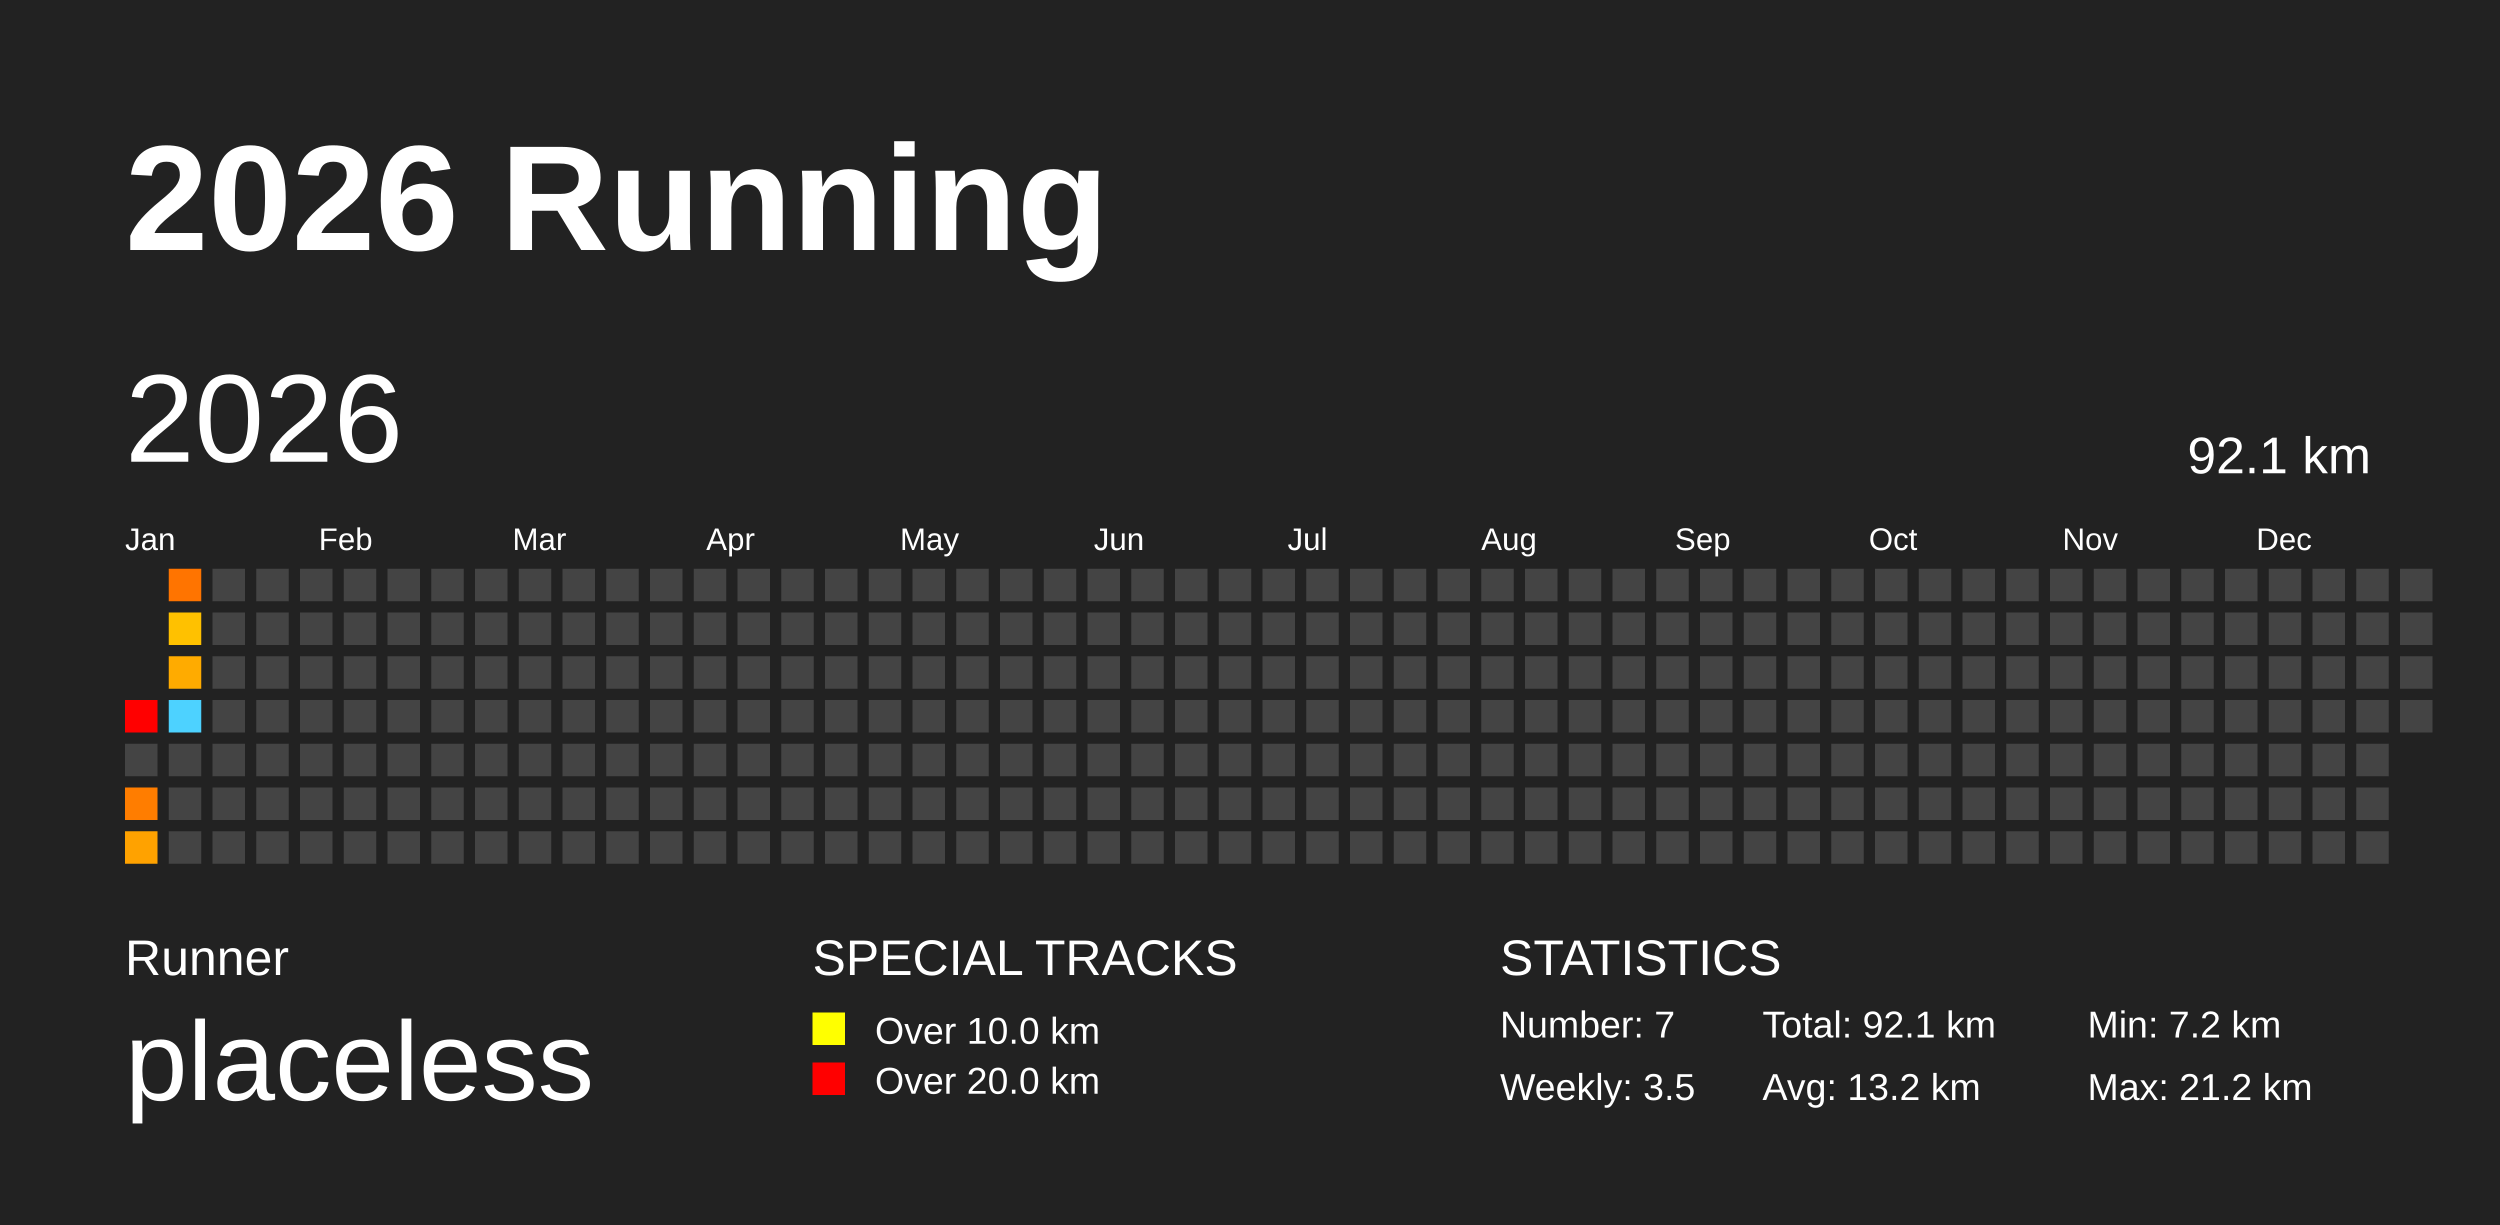
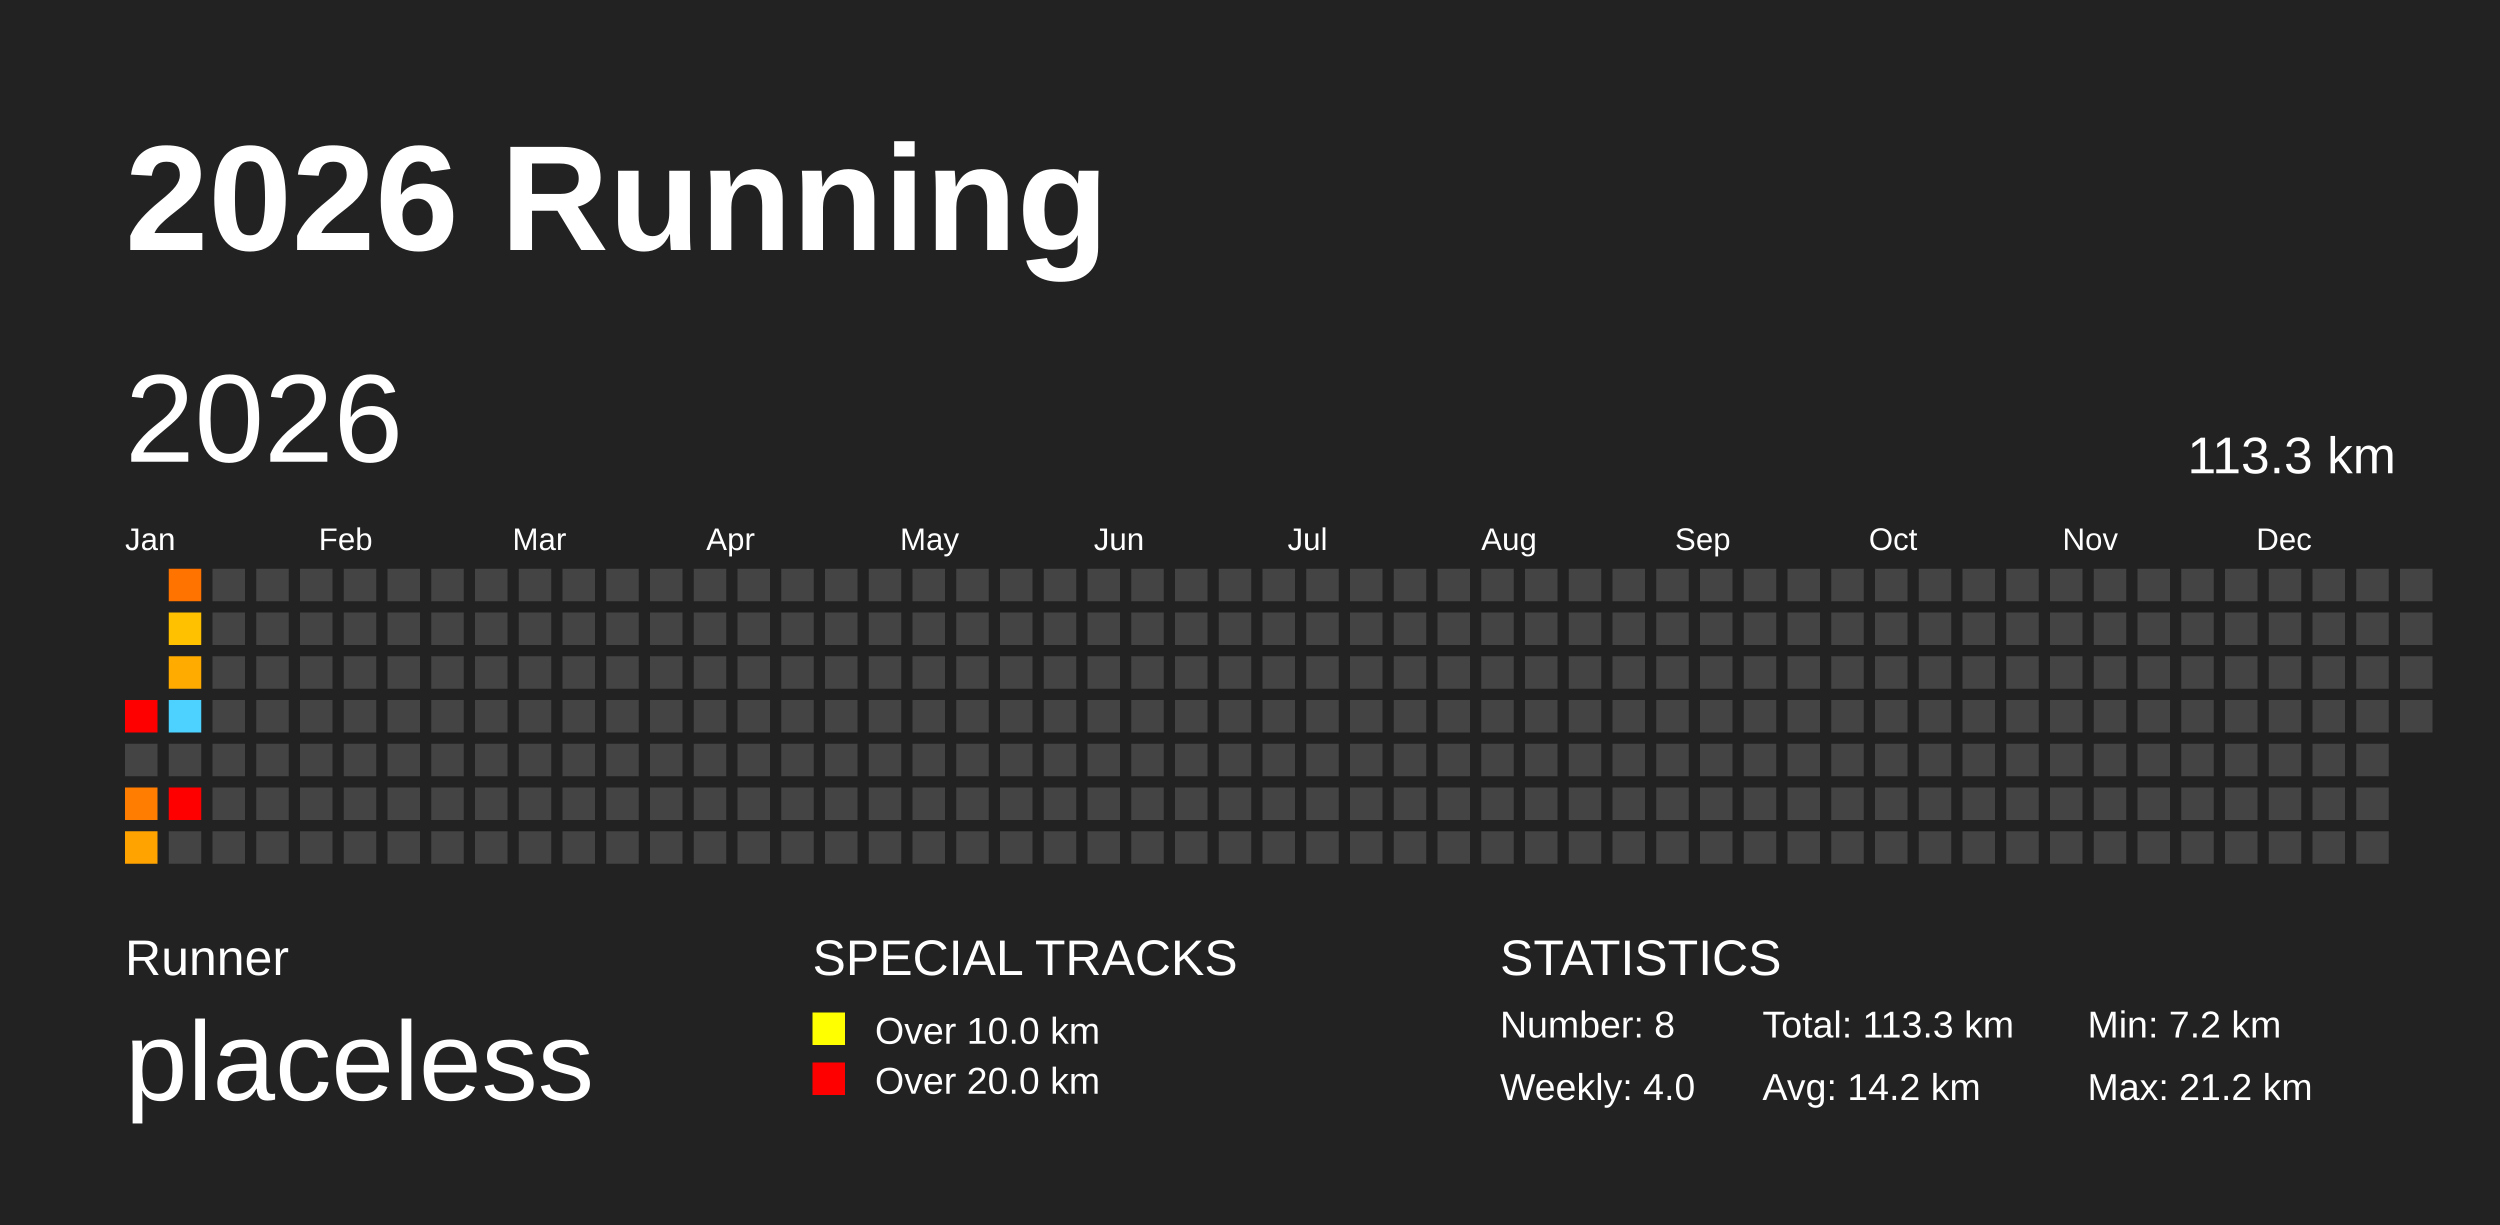
<svg xmlns="http://www.w3.org/2000/svg" baseProfile="full" height="98mm" version="1.1" viewBox="0,0,200,98" width="200mm">
  <defs />
  <rect fill="#222222" height="98" width="200" x="0" y="0" />
  <text fill="#FFFFFF" style="font-size:12px; font-family:Arial; font-weight:bold;" x="10" y="20">2026 Running</text>
  <text fill="#FFFFFF" style="font-size:4px; font-family:Arial" x="10" y="78">Runner</text>
  <text fill="#FFFFFF" style="font-size:9px; font-family:Arial" x="10" y="88">placeless</text>
  <text fill="#FFFFFF" style="font-size:4px; font-family:Arial" x="65" y="78">SPECIAL TRACKS</text>
  <rect fill="yellow" height="2.6" width="2.6" x="65" y="81" />
  <text fill="#FFFFFF" style="font-size:3px; font-family:Arial" x="70" y="83.5">Over 10.0 km</text>
  <rect fill="red" height="2.6" width="2.6" x="65" y="85" />
  <text fill="#FFFFFF" style="font-size:3px; font-family:Arial" x="70" y="87.5">Over 20.0 km</text>
  <text fill="#FFFFFF" style="font-size:4px; font-family:Arial" x="120" y="78">STATISTICS</text>
-   <text fill="#FFFFFF" style="font-size:3px; font-family:Arial" x="120" y="83">Number: 7</text>
-   <text fill="#FFFFFF" style="font-size:3px; font-family:Arial" x="120" y="88">Weekly: 3.5</text>
-   <text fill="#FFFFFF" style="font-size:3px; font-family:Arial" x="141" y="83">Total: 92.1 km</text>
-   <text fill="#FFFFFF" style="font-size:3px; font-family:Arial" x="141" y="88">Avg: 13.2 km</text>
+   <text fill="#FFFFFF" style="font-size:3px; font-family:Arial" x="120" y="83">Number: 8</text>
+   <text fill="#FFFFFF" style="font-size:3px; font-family:Arial" x="120" y="88">Weekly: 4.0</text>
+   <text fill="#FFFFFF" style="font-size:3px; font-family:Arial" x="141" y="83">Total: 113.3 km</text>
+   <text fill="#FFFFFF" style="font-size:3px; font-family:Arial" x="141" y="88">Avg: 14.2 km</text>
  <text fill="#FFFFFF" style="font-size:3px; font-family:Arial" x="167" y="83">Min: 7.2 km</text>
  <text fill="#FFFFFF" style="font-size:3px; font-family:Arial" x="167" y="88">Max: 21.2 km</text>
  <text dominant-baseline="hanging" fill="#FFFFFF" style="font-size:10.0px; font-family:Arial;" x="10" y="30">2026</text>
-   <text dominant-baseline="hanging" fill="#FFFFFF" style="font-size:4.125px; font-family:Arial;" x="175" y="35">92.1 km</text>
+   <text dominant-baseline="hanging" fill="#FFFFFF" style="font-size:4.125px; font-family:Arial;" x="175" y="35">113.3 km</text>
  <text fill="#FFFFFF" style="font-size:2.5px; font-family:Arial" x="10.0" y="44">Jan</text>
  <text fill="#FFFFFF" style="font-size:2.5px; font-family:Arial" x="25.5" y="44">Feb</text>
  <text fill="#FFFFFF" style="font-size:2.5px; font-family:Arial" x="41.0" y="44">Mar</text>
  <text fill="#FFFFFF" style="font-size:2.5px; font-family:Arial" x="56.5" y="44">Apr</text>
  <text fill="#FFFFFF" style="font-size:2.5px; font-family:Arial" x="72.0" y="44">May</text>
  <text fill="#FFFFFF" style="font-size:2.5px; font-family:Arial" x="87.5" y="44">Jun</text>
  <text fill="#FFFFFF" style="font-size:2.5px; font-family:Arial" x="103.0" y="44">Jul</text>
  <text fill="#FFFFFF" style="font-size:2.5px; font-family:Arial" x="118.5" y="44">Aug</text>
  <text fill="#FFFFFF" style="font-size:2.5px; font-family:Arial" x="134.0" y="44">Sep</text>
  <text fill="#FFFFFF" style="font-size:2.5px; font-family:Arial" x="149.5" y="44">Oct</text>
  <text fill="#FFFFFF" style="font-size:2.5px; font-family:Arial" x="165.0" y="44">Nov</text>
  <text fill="#FFFFFF" style="font-size:2.5px; font-family:Arial" x="180.5" y="44">Dec</text>
  <rect fill="red" height="2.6" width="2.6" x="10.0" y="56.0" />
  <rect fill="#444444" height="2.6" width="2.6" x="10.0" y="59.5" />
  <rect fill="#ff7d00" height="2.6" width="2.6" x="10.0" y="63.0" />
-   <rect fill="#ffa200" height="2.6" width="2.6" x="10.0" y="66.5" />
+   <rect fill="#ffa300" height="2.6" width="2.6" x="10.0" y="66.5" />
  <rect fill="#ff7400" height="2.6" width="2.6" x="13.5" y="45.5" />
  <rect fill="#ffc100" height="2.6" width="2.6" x="13.5" y="49.0" />
  <rect fill="#ffab00" height="2.6" width="2.6" x="13.5" y="52.5" />
  <rect fill="#4dd2ff" height="2.6" width="2.6" x="13.5" y="56.0" />
  <rect fill="#444444" height="2.6" width="2.6" x="13.5" y="59.5" />
-   <rect fill="#444444" height="2.6" width="2.6" x="13.5" y="63.0" />
+   <rect fill="red" height="2.6" width="2.6" x="13.5" y="63.0" />
  <rect fill="#444444" height="2.6" width="2.6" x="13.5" y="66.5" />
  <rect fill="#444444" height="2.6" width="2.6" x="17.0" y="45.5" />
  <rect fill="#444444" height="2.6" width="2.6" x="17.0" y="49.0" />
  <rect fill="#444444" height="2.6" width="2.6" x="17.0" y="52.5" />
  <rect fill="#444444" height="2.6" width="2.6" x="17.0" y="56.0" />
  <rect fill="#444444" height="2.6" width="2.6" x="17.0" y="59.5" />
  <rect fill="#444444" height="2.6" width="2.6" x="17.0" y="63.0" />
  <rect fill="#444444" height="2.6" width="2.6" x="17.0" y="66.5" />
  <rect fill="#444444" height="2.6" width="2.6" x="20.5" y="45.5" />
  <rect fill="#444444" height="2.6" width="2.6" x="20.5" y="49.0" />
  <rect fill="#444444" height="2.6" width="2.6" x="20.5" y="52.5" />
  <rect fill="#444444" height="2.6" width="2.6" x="20.5" y="56.0" />
  <rect fill="#444444" height="2.6" width="2.6" x="20.5" y="59.5" />
  <rect fill="#444444" height="2.6" width="2.6" x="20.5" y="63.0" />
  <rect fill="#444444" height="2.6" width="2.6" x="20.5" y="66.5" />
  <rect fill="#444444" height="2.6" width="2.6" x="24.0" y="45.5" />
  <rect fill="#444444" height="2.6" width="2.6" x="24.0" y="49.0" />
  <rect fill="#444444" height="2.6" width="2.6" x="24.0" y="52.5" />
  <rect fill="#444444" height="2.6" width="2.6" x="24.0" y="56.0" />
  <rect fill="#444444" height="2.6" width="2.6" x="24.0" y="59.5" />
  <rect fill="#444444" height="2.6" width="2.6" x="24.0" y="63.0" />
  <rect fill="#444444" height="2.6" width="2.6" x="24.0" y="66.5" />
  <rect fill="#444444" height="2.6" width="2.6" x="27.5" y="45.5" />
  <rect fill="#444444" height="2.6" width="2.6" x="27.5" y="49.0" />
  <rect fill="#444444" height="2.6" width="2.6" x="27.5" y="52.5" />
  <rect fill="#444444" height="2.6" width="2.6" x="27.5" y="56.0" />
  <rect fill="#444444" height="2.6" width="2.6" x="27.5" y="59.5" />
  <rect fill="#444444" height="2.6" width="2.6" x="27.5" y="63.0" />
  <rect fill="#444444" height="2.6" width="2.6" x="27.5" y="66.5" />
  <rect fill="#444444" height="2.6" width="2.6" x="31.0" y="45.5" />
  <rect fill="#444444" height="2.6" width="2.6" x="31.0" y="49.0" />
  <rect fill="#444444" height="2.6" width="2.6" x="31.0" y="52.5" />
  <rect fill="#444444" height="2.6" width="2.6" x="31.0" y="56.0" />
  <rect fill="#444444" height="2.6" width="2.6" x="31.0" y="59.5" />
  <rect fill="#444444" height="2.6" width="2.6" x="31.0" y="63.0" />
  <rect fill="#444444" height="2.6" width="2.6" x="31.0" y="66.5" />
  <rect fill="#444444" height="2.6" width="2.6" x="34.5" y="45.5" />
  <rect fill="#444444" height="2.6" width="2.6" x="34.5" y="49.0" />
  <rect fill="#444444" height="2.6" width="2.6" x="34.5" y="52.5" />
  <rect fill="#444444" height="2.6" width="2.6" x="34.5" y="56.0" />
  <rect fill="#444444" height="2.6" width="2.6" x="34.5" y="59.5" />
  <rect fill="#444444" height="2.6" width="2.6" x="34.5" y="63.0" />
  <rect fill="#444444" height="2.6" width="2.6" x="34.5" y="66.5" />
  <rect fill="#444444" height="2.6" width="2.6" x="38.0" y="45.5" />
  <rect fill="#444444" height="2.6" width="2.6" x="38.0" y="49.0" />
  <rect fill="#444444" height="2.6" width="2.6" x="38.0" y="52.5" />
  <rect fill="#444444" height="2.6" width="2.6" x="38.0" y="56.0" />
  <rect fill="#444444" height="2.6" width="2.6" x="38.0" y="59.5" />
  <rect fill="#444444" height="2.6" width="2.6" x="38.0" y="63.0" />
  <rect fill="#444444" height="2.6" width="2.6" x="38.0" y="66.5" />
  <rect fill="#444444" height="2.6" width="2.6" x="41.5" y="45.5" />
  <rect fill="#444444" height="2.6" width="2.6" x="41.5" y="49.0" />
  <rect fill="#444444" height="2.6" width="2.6" x="41.5" y="52.5" />
  <rect fill="#444444" height="2.6" width="2.6" x="41.5" y="56.0" />
  <rect fill="#444444" height="2.6" width="2.6" x="41.5" y="59.5" />
  <rect fill="#444444" height="2.6" width="2.6" x="41.5" y="63.0" />
  <rect fill="#444444" height="2.6" width="2.6" x="41.5" y="66.5" />
  <rect fill="#444444" height="2.6" width="2.6" x="45.0" y="45.5" />
  <rect fill="#444444" height="2.6" width="2.6" x="45.0" y="49.0" />
  <rect fill="#444444" height="2.6" width="2.6" x="45.0" y="52.5" />
  <rect fill="#444444" height="2.6" width="2.6" x="45.0" y="56.0" />
  <rect fill="#444444" height="2.6" width="2.6" x="45.0" y="59.5" />
  <rect fill="#444444" height="2.6" width="2.6" x="45.0" y="63.0" />
  <rect fill="#444444" height="2.6" width="2.6" x="45.0" y="66.5" />
  <rect fill="#444444" height="2.6" width="2.6" x="48.5" y="45.5" />
  <rect fill="#444444" height="2.6" width="2.6" x="48.5" y="49.0" />
  <rect fill="#444444" height="2.6" width="2.6" x="48.5" y="52.5" />
  <rect fill="#444444" height="2.6" width="2.6" x="48.5" y="56.0" />
  <rect fill="#444444" height="2.6" width="2.6" x="48.5" y="59.5" />
  <rect fill="#444444" height="2.6" width="2.6" x="48.5" y="63.0" />
  <rect fill="#444444" height="2.6" width="2.6" x="48.5" y="66.5" />
  <rect fill="#444444" height="2.6" width="2.6" x="52.0" y="45.5" />
  <rect fill="#444444" height="2.6" width="2.6" x="52.0" y="49.0" />
  <rect fill="#444444" height="2.6" width="2.6" x="52.0" y="52.5" />
  <rect fill="#444444" height="2.6" width="2.6" x="52.0" y="56.0" />
  <rect fill="#444444" height="2.6" width="2.6" x="52.0" y="59.5" />
  <rect fill="#444444" height="2.6" width="2.6" x="52.0" y="63.0" />
  <rect fill="#444444" height="2.6" width="2.6" x="52.0" y="66.5" />
  <rect fill="#444444" height="2.6" width="2.6" x="55.5" y="45.5" />
  <rect fill="#444444" height="2.6" width="2.6" x="55.5" y="49.0" />
  <rect fill="#444444" height="2.6" width="2.6" x="55.5" y="52.5" />
  <rect fill="#444444" height="2.6" width="2.6" x="55.5" y="56.0" />
  <rect fill="#444444" height="2.6" width="2.6" x="55.5" y="59.5" />
  <rect fill="#444444" height="2.6" width="2.6" x="55.5" y="63.0" />
  <rect fill="#444444" height="2.6" width="2.6" x="55.5" y="66.5" />
  <rect fill="#444444" height="2.6" width="2.6" x="59.0" y="45.5" />
  <rect fill="#444444" height="2.6" width="2.6" x="59.0" y="49.0" />
  <rect fill="#444444" height="2.6" width="2.6" x="59.0" y="52.5" />
  <rect fill="#444444" height="2.6" width="2.6" x="59.0" y="56.0" />
  <rect fill="#444444" height="2.6" width="2.6" x="59.0" y="59.5" />
  <rect fill="#444444" height="2.6" width="2.6" x="59.0" y="63.0" />
  <rect fill="#444444" height="2.6" width="2.6" x="59.0" y="66.5" />
  <rect fill="#444444" height="2.6" width="2.6" x="62.5" y="45.5" />
  <rect fill="#444444" height="2.6" width="2.6" x="62.5" y="49.0" />
  <rect fill="#444444" height="2.6" width="2.6" x="62.5" y="52.5" />
  <rect fill="#444444" height="2.6" width="2.6" x="62.5" y="56.0" />
  <rect fill="#444444" height="2.6" width="2.6" x="62.5" y="59.5" />
  <rect fill="#444444" height="2.6" width="2.6" x="62.5" y="63.0" />
  <rect fill="#444444" height="2.6" width="2.6" x="62.5" y="66.5" />
  <rect fill="#444444" height="2.6" width="2.6" x="66.0" y="45.5" />
  <rect fill="#444444" height="2.6" width="2.6" x="66.0" y="49.0" />
  <rect fill="#444444" height="2.6" width="2.6" x="66.0" y="52.5" />
  <rect fill="#444444" height="2.6" width="2.6" x="66.0" y="56.0" />
  <rect fill="#444444" height="2.6" width="2.6" x="66.0" y="59.5" />
  <rect fill="#444444" height="2.6" width="2.6" x="66.0" y="63.0" />
  <rect fill="#444444" height="2.6" width="2.6" x="66.0" y="66.5" />
  <rect fill="#444444" height="2.6" width="2.6" x="69.5" y="45.5" />
  <rect fill="#444444" height="2.6" width="2.6" x="69.5" y="49.0" />
  <rect fill="#444444" height="2.6" width="2.6" x="69.5" y="52.5" />
  <rect fill="#444444" height="2.6" width="2.6" x="69.5" y="56.0" />
  <rect fill="#444444" height="2.6" width="2.6" x="69.5" y="59.5" />
  <rect fill="#444444" height="2.6" width="2.6" x="69.5" y="63.0" />
  <rect fill="#444444" height="2.6" width="2.6" x="69.5" y="66.5" />
  <rect fill="#444444" height="2.6" width="2.6" x="73.0" y="45.5" />
  <rect fill="#444444" height="2.6" width="2.6" x="73.0" y="49.0" />
  <rect fill="#444444" height="2.6" width="2.6" x="73.0" y="52.5" />
  <rect fill="#444444" height="2.6" width="2.6" x="73.0" y="56.0" />
  <rect fill="#444444" height="2.6" width="2.6" x="73.0" y="59.5" />
  <rect fill="#444444" height="2.6" width="2.6" x="73.0" y="63.0" />
  <rect fill="#444444" height="2.6" width="2.6" x="73.0" y="66.5" />
  <rect fill="#444444" height="2.6" width="2.6" x="76.5" y="45.5" />
  <rect fill="#444444" height="2.6" width="2.6" x="76.5" y="49.0" />
  <rect fill="#444444" height="2.6" width="2.6" x="76.5" y="52.5" />
  <rect fill="#444444" height="2.6" width="2.6" x="76.5" y="56.0" />
  <rect fill="#444444" height="2.6" width="2.6" x="76.5" y="59.5" />
  <rect fill="#444444" height="2.6" width="2.6" x="76.5" y="63.0" />
  <rect fill="#444444" height="2.6" width="2.6" x="76.5" y="66.5" />
  <rect fill="#444444" height="2.6" width="2.6" x="80.0" y="45.5" />
  <rect fill="#444444" height="2.6" width="2.6" x="80.0" y="49.0" />
  <rect fill="#444444" height="2.6" width="2.6" x="80.0" y="52.5" />
  <rect fill="#444444" height="2.6" width="2.6" x="80.0" y="56.0" />
  <rect fill="#444444" height="2.6" width="2.6" x="80.0" y="59.5" />
  <rect fill="#444444" height="2.6" width="2.6" x="80.0" y="63.0" />
  <rect fill="#444444" height="2.6" width="2.6" x="80.0" y="66.5" />
  <rect fill="#444444" height="2.6" width="2.6" x="83.5" y="45.5" />
  <rect fill="#444444" height="2.6" width="2.6" x="83.5" y="49.0" />
  <rect fill="#444444" height="2.6" width="2.6" x="83.5" y="52.5" />
  <rect fill="#444444" height="2.6" width="2.6" x="83.5" y="56.0" />
  <rect fill="#444444" height="2.6" width="2.6" x="83.5" y="59.5" />
  <rect fill="#444444" height="2.6" width="2.6" x="83.5" y="63.0" />
  <rect fill="#444444" height="2.6" width="2.6" x="83.5" y="66.5" />
  <rect fill="#444444" height="2.6" width="2.6" x="87.0" y="45.5" />
  <rect fill="#444444" height="2.6" width="2.6" x="87.0" y="49.0" />
  <rect fill="#444444" height="2.6" width="2.6" x="87.0" y="52.5" />
  <rect fill="#444444" height="2.6" width="2.6" x="87.0" y="56.0" />
  <rect fill="#444444" height="2.6" width="2.6" x="87.0" y="59.5" />
  <rect fill="#444444" height="2.6" width="2.6" x="87.0" y="63.0" />
  <rect fill="#444444" height="2.6" width="2.6" x="87.0" y="66.5" />
  <rect fill="#444444" height="2.6" width="2.6" x="90.5" y="45.5" />
  <rect fill="#444444" height="2.6" width="2.6" x="90.5" y="49.0" />
  <rect fill="#444444" height="2.6" width="2.6" x="90.5" y="52.5" />
  <rect fill="#444444" height="2.6" width="2.6" x="90.5" y="56.0" />
  <rect fill="#444444" height="2.6" width="2.6" x="90.5" y="59.5" />
  <rect fill="#444444" height="2.6" width="2.6" x="90.5" y="63.0" />
  <rect fill="#444444" height="2.6" width="2.6" x="90.5" y="66.5" />
  <rect fill="#444444" height="2.6" width="2.6" x="94.0" y="45.5" />
  <rect fill="#444444" height="2.6" width="2.6" x="94.0" y="49.0" />
  <rect fill="#444444" height="2.6" width="2.6" x="94.0" y="52.5" />
  <rect fill="#444444" height="2.6" width="2.6" x="94.0" y="56.0" />
  <rect fill="#444444" height="2.6" width="2.6" x="94.0" y="59.5" />
  <rect fill="#444444" height="2.6" width="2.6" x="94.0" y="63.0" />
  <rect fill="#444444" height="2.6" width="2.6" x="94.0" y="66.5" />
  <rect fill="#444444" height="2.6" width="2.6" x="97.5" y="45.5" />
  <rect fill="#444444" height="2.6" width="2.6" x="97.5" y="49.0" />
  <rect fill="#444444" height="2.6" width="2.6" x="97.5" y="52.5" />
  <rect fill="#444444" height="2.6" width="2.6" x="97.5" y="56.0" />
  <rect fill="#444444" height="2.6" width="2.6" x="97.5" y="59.5" />
  <rect fill="#444444" height="2.6" width="2.6" x="97.5" y="63.0" />
  <rect fill="#444444" height="2.6" width="2.6" x="97.5" y="66.5" />
  <rect fill="#444444" height="2.6" width="2.6" x="101.0" y="45.5" />
  <rect fill="#444444" height="2.6" width="2.6" x="101.0" y="49.0" />
  <rect fill="#444444" height="2.6" width="2.6" x="101.0" y="52.5" />
  <rect fill="#444444" height="2.6" width="2.6" x="101.0" y="56.0" />
  <rect fill="#444444" height="2.6" width="2.6" x="101.0" y="59.5" />
  <rect fill="#444444" height="2.6" width="2.6" x="101.0" y="63.0" />
  <rect fill="#444444" height="2.6" width="2.6" x="101.0" y="66.5" />
  <rect fill="#444444" height="2.6" width="2.6" x="104.5" y="45.5" />
  <rect fill="#444444" height="2.6" width="2.6" x="104.5" y="49.0" />
  <rect fill="#444444" height="2.6" width="2.6" x="104.5" y="52.5" />
  <rect fill="#444444" height="2.6" width="2.6" x="104.5" y="56.0" />
  <rect fill="#444444" height="2.6" width="2.6" x="104.5" y="59.5" />
  <rect fill="#444444" height="2.6" width="2.6" x="104.5" y="63.0" />
  <rect fill="#444444" height="2.6" width="2.6" x="104.5" y="66.5" />
  <rect fill="#444444" height="2.6" width="2.6" x="108.0" y="45.5" />
  <rect fill="#444444" height="2.6" width="2.6" x="108.0" y="49.0" />
  <rect fill="#444444" height="2.6" width="2.6" x="108.0" y="52.5" />
  <rect fill="#444444" height="2.6" width="2.6" x="108.0" y="56.0" />
  <rect fill="#444444" height="2.6" width="2.6" x="108.0" y="59.5" />
  <rect fill="#444444" height="2.6" width="2.6" x="108.0" y="63.0" />
  <rect fill="#444444" height="2.6" width="2.6" x="108.0" y="66.5" />
  <rect fill="#444444" height="2.6" width="2.6" x="111.5" y="45.5" />
  <rect fill="#444444" height="2.6" width="2.6" x="111.5" y="49.0" />
  <rect fill="#444444" height="2.6" width="2.6" x="111.5" y="52.5" />
  <rect fill="#444444" height="2.6" width="2.6" x="111.5" y="56.0" />
  <rect fill="#444444" height="2.6" width="2.6" x="111.5" y="59.5" />
  <rect fill="#444444" height="2.6" width="2.6" x="111.5" y="63.0" />
  <rect fill="#444444" height="2.6" width="2.6" x="111.5" y="66.5" />
  <rect fill="#444444" height="2.6" width="2.6" x="115.0" y="45.5" />
  <rect fill="#444444" height="2.6" width="2.6" x="115.0" y="49.0" />
  <rect fill="#444444" height="2.6" width="2.6" x="115.0" y="52.5" />
  <rect fill="#444444" height="2.6" width="2.6" x="115.0" y="56.0" />
  <rect fill="#444444" height="2.6" width="2.6" x="115.0" y="59.5" />
  <rect fill="#444444" height="2.6" width="2.6" x="115.0" y="63.0" />
  <rect fill="#444444" height="2.6" width="2.6" x="115.0" y="66.5" />
  <rect fill="#444444" height="2.6" width="2.6" x="118.5" y="45.5" />
  <rect fill="#444444" height="2.6" width="2.6" x="118.5" y="49.0" />
  <rect fill="#444444" height="2.6" width="2.6" x="118.5" y="52.5" />
  <rect fill="#444444" height="2.6" width="2.6" x="118.5" y="56.0" />
  <rect fill="#444444" height="2.6" width="2.6" x="118.5" y="59.5" />
  <rect fill="#444444" height="2.6" width="2.6" x="118.5" y="63.0" />
  <rect fill="#444444" height="2.6" width="2.6" x="118.5" y="66.5" />
  <rect fill="#444444" height="2.6" width="2.6" x="122.0" y="45.5" />
  <rect fill="#444444" height="2.6" width="2.6" x="122.0" y="49.0" />
  <rect fill="#444444" height="2.6" width="2.6" x="122.0" y="52.5" />
  <rect fill="#444444" height="2.6" width="2.6" x="122.0" y="56.0" />
  <rect fill="#444444" height="2.6" width="2.6" x="122.0" y="59.5" />
  <rect fill="#444444" height="2.6" width="2.6" x="122.0" y="63.0" />
  <rect fill="#444444" height="2.6" width="2.6" x="122.0" y="66.5" />
  <rect fill="#444444" height="2.6" width="2.6" x="125.5" y="45.5" />
  <rect fill="#444444" height="2.6" width="2.6" x="125.5" y="49.0" />
  <rect fill="#444444" height="2.6" width="2.6" x="125.5" y="52.5" />
  <rect fill="#444444" height="2.6" width="2.6" x="125.5" y="56.0" />
  <rect fill="#444444" height="2.6" width="2.6" x="125.5" y="59.5" />
  <rect fill="#444444" height="2.6" width="2.6" x="125.5" y="63.0" />
  <rect fill="#444444" height="2.6" width="2.6" x="125.5" y="66.5" />
  <rect fill="#444444" height="2.6" width="2.6" x="129.0" y="45.5" />
  <rect fill="#444444" height="2.6" width="2.6" x="129.0" y="49.0" />
  <rect fill="#444444" height="2.6" width="2.6" x="129.0" y="52.5" />
  <rect fill="#444444" height="2.6" width="2.6" x="129.0" y="56.0" />
  <rect fill="#444444" height="2.6" width="2.6" x="129.0" y="59.5" />
  <rect fill="#444444" height="2.6" width="2.6" x="129.0" y="63.0" />
  <rect fill="#444444" height="2.6" width="2.6" x="129.0" y="66.5" />
  <rect fill="#444444" height="2.6" width="2.6" x="132.5" y="45.5" />
  <rect fill="#444444" height="2.6" width="2.6" x="132.5" y="49.0" />
  <rect fill="#444444" height="2.6" width="2.6" x="132.5" y="52.5" />
  <rect fill="#444444" height="2.6" width="2.6" x="132.5" y="56.0" />
  <rect fill="#444444" height="2.6" width="2.6" x="132.5" y="59.5" />
  <rect fill="#444444" height="2.6" width="2.6" x="132.5" y="63.0" />
  <rect fill="#444444" height="2.6" width="2.6" x="132.5" y="66.5" />
  <rect fill="#444444" height="2.6" width="2.6" x="136.0" y="45.5" />
  <rect fill="#444444" height="2.6" width="2.6" x="136.0" y="49.0" />
  <rect fill="#444444" height="2.6" width="2.6" x="136.0" y="52.5" />
  <rect fill="#444444" height="2.6" width="2.6" x="136.0" y="56.0" />
  <rect fill="#444444" height="2.6" width="2.6" x="136.0" y="59.5" />
  <rect fill="#444444" height="2.6" width="2.6" x="136.0" y="63.0" />
  <rect fill="#444444" height="2.6" width="2.6" x="136.0" y="66.5" />
  <rect fill="#444444" height="2.6" width="2.6" x="139.5" y="45.5" />
  <rect fill="#444444" height="2.6" width="2.6" x="139.5" y="49.0" />
  <rect fill="#444444" height="2.6" width="2.6" x="139.5" y="52.5" />
  <rect fill="#444444" height="2.6" width="2.6" x="139.5" y="56.0" />
  <rect fill="#444444" height="2.6" width="2.6" x="139.5" y="59.5" />
  <rect fill="#444444" height="2.6" width="2.6" x="139.5" y="63.0" />
  <rect fill="#444444" height="2.6" width="2.6" x="139.5" y="66.5" />
  <rect fill="#444444" height="2.6" width="2.6" x="143.0" y="45.5" />
  <rect fill="#444444" height="2.6" width="2.6" x="143.0" y="49.0" />
  <rect fill="#444444" height="2.6" width="2.6" x="143.0" y="52.5" />
  <rect fill="#444444" height="2.6" width="2.6" x="143.0" y="56.0" />
  <rect fill="#444444" height="2.6" width="2.6" x="143.0" y="59.5" />
  <rect fill="#444444" height="2.6" width="2.6" x="143.0" y="63.0" />
  <rect fill="#444444" height="2.6" width="2.6" x="143.0" y="66.5" />
  <rect fill="#444444" height="2.6" width="2.6" x="146.5" y="45.5" />
  <rect fill="#444444" height="2.6" width="2.6" x="146.5" y="49.0" />
  <rect fill="#444444" height="2.6" width="2.6" x="146.5" y="52.5" />
  <rect fill="#444444" height="2.6" width="2.6" x="146.5" y="56.0" />
  <rect fill="#444444" height="2.6" width="2.6" x="146.5" y="59.5" />
  <rect fill="#444444" height="2.6" width="2.6" x="146.5" y="63.0" />
  <rect fill="#444444" height="2.6" width="2.6" x="146.5" y="66.5" />
  <rect fill="#444444" height="2.6" width="2.6" x="150.0" y="45.5" />
  <rect fill="#444444" height="2.6" width="2.6" x="150.0" y="49.0" />
  <rect fill="#444444" height="2.6" width="2.6" x="150.0" y="52.5" />
  <rect fill="#444444" height="2.6" width="2.6" x="150.0" y="56.0" />
  <rect fill="#444444" height="2.6" width="2.6" x="150.0" y="59.5" />
  <rect fill="#444444" height="2.6" width="2.6" x="150.0" y="63.0" />
  <rect fill="#444444" height="2.6" width="2.6" x="150.0" y="66.5" />
  <rect fill="#444444" height="2.6" width="2.6" x="153.5" y="45.5" />
  <rect fill="#444444" height="2.6" width="2.6" x="153.5" y="49.0" />
  <rect fill="#444444" height="2.6" width="2.6" x="153.5" y="52.5" />
  <rect fill="#444444" height="2.6" width="2.6" x="153.5" y="56.0" />
  <rect fill="#444444" height="2.6" width="2.6" x="153.5" y="59.5" />
  <rect fill="#444444" height="2.6" width="2.6" x="153.5" y="63.0" />
  <rect fill="#444444" height="2.6" width="2.6" x="153.5" y="66.5" />
  <rect fill="#444444" height="2.6" width="2.6" x="157.0" y="45.5" />
  <rect fill="#444444" height="2.6" width="2.6" x="157.0" y="49.0" />
  <rect fill="#444444" height="2.6" width="2.6" x="157.0" y="52.5" />
  <rect fill="#444444" height="2.6" width="2.6" x="157.0" y="56.0" />
  <rect fill="#444444" height="2.6" width="2.6" x="157.0" y="59.5" />
  <rect fill="#444444" height="2.6" width="2.6" x="157.0" y="63.0" />
  <rect fill="#444444" height="2.6" width="2.6" x="157.0" y="66.5" />
  <rect fill="#444444" height="2.6" width="2.6" x="160.5" y="45.5" />
  <rect fill="#444444" height="2.6" width="2.6" x="160.5" y="49.0" />
  <rect fill="#444444" height="2.6" width="2.6" x="160.5" y="52.5" />
  <rect fill="#444444" height="2.6" width="2.6" x="160.5" y="56.0" />
  <rect fill="#444444" height="2.6" width="2.6" x="160.5" y="59.5" />
  <rect fill="#444444" height="2.6" width="2.6" x="160.5" y="63.0" />
  <rect fill="#444444" height="2.6" width="2.6" x="160.5" y="66.5" />
  <rect fill="#444444" height="2.6" width="2.6" x="164.0" y="45.5" />
  <rect fill="#444444" height="2.6" width="2.6" x="164.0" y="49.0" />
  <rect fill="#444444" height="2.6" width="2.6" x="164.0" y="52.5" />
  <rect fill="#444444" height="2.6" width="2.6" x="164.0" y="56.0" />
  <rect fill="#444444" height="2.6" width="2.6" x="164.0" y="59.5" />
  <rect fill="#444444" height="2.6" width="2.6" x="164.0" y="63.0" />
  <rect fill="#444444" height="2.6" width="2.6" x="164.0" y="66.5" />
  <rect fill="#444444" height="2.6" width="2.6" x="167.5" y="45.5" />
  <rect fill="#444444" height="2.6" width="2.6" x="167.5" y="49.0" />
  <rect fill="#444444" height="2.6" width="2.6" x="167.5" y="52.5" />
  <rect fill="#444444" height="2.6" width="2.6" x="167.5" y="56.0" />
  <rect fill="#444444" height="2.6" width="2.6" x="167.5" y="59.5" />
  <rect fill="#444444" height="2.6" width="2.6" x="167.5" y="63.0" />
  <rect fill="#444444" height="2.6" width="2.6" x="167.5" y="66.5" />
  <rect fill="#444444" height="2.6" width="2.6" x="171.0" y="45.5" />
  <rect fill="#444444" height="2.6" width="2.6" x="171.0" y="49.0" />
  <rect fill="#444444" height="2.6" width="2.6" x="171.0" y="52.5" />
  <rect fill="#444444" height="2.6" width="2.6" x="171.0" y="56.0" />
  <rect fill="#444444" height="2.6" width="2.6" x="171.0" y="59.5" />
  <rect fill="#444444" height="2.6" width="2.6" x="171.0" y="63.0" />
  <rect fill="#444444" height="2.6" width="2.6" x="171.0" y="66.5" />
  <rect fill="#444444" height="2.6" width="2.6" x="174.5" y="45.5" />
  <rect fill="#444444" height="2.6" width="2.6" x="174.5" y="49.0" />
  <rect fill="#444444" height="2.6" width="2.6" x="174.5" y="52.5" />
  <rect fill="#444444" height="2.6" width="2.6" x="174.5" y="56.0" />
  <rect fill="#444444" height="2.6" width="2.6" x="174.5" y="59.5" />
  <rect fill="#444444" height="2.6" width="2.6" x="174.5" y="63.0" />
  <rect fill="#444444" height="2.6" width="2.6" x="174.5" y="66.5" />
  <rect fill="#444444" height="2.6" width="2.6" x="178.0" y="45.5" />
  <rect fill="#444444" height="2.6" width="2.6" x="178.0" y="49.0" />
  <rect fill="#444444" height="2.6" width="2.6" x="178.0" y="52.5" />
  <rect fill="#444444" height="2.6" width="2.6" x="178.0" y="56.0" />
  <rect fill="#444444" height="2.6" width="2.6" x="178.0" y="59.5" />
  <rect fill="#444444" height="2.6" width="2.6" x="178.0" y="63.0" />
  <rect fill="#444444" height="2.6" width="2.6" x="178.0" y="66.5" />
  <rect fill="#444444" height="2.6" width="2.6" x="181.5" y="45.5" />
  <rect fill="#444444" height="2.6" width="2.6" x="181.5" y="49.0" />
  <rect fill="#444444" height="2.6" width="2.6" x="181.5" y="52.5" />
  <rect fill="#444444" height="2.6" width="2.6" x="181.5" y="56.0" />
  <rect fill="#444444" height="2.6" width="2.6" x="181.5" y="59.5" />
  <rect fill="#444444" height="2.6" width="2.6" x="181.5" y="63.0" />
  <rect fill="#444444" height="2.6" width="2.6" x="181.5" y="66.5" />
  <rect fill="#444444" height="2.6" width="2.6" x="185.0" y="45.5" />
  <rect fill="#444444" height="2.6" width="2.6" x="185.0" y="49.0" />
  <rect fill="#444444" height="2.6" width="2.6" x="185.0" y="52.5" />
  <rect fill="#444444" height="2.6" width="2.6" x="185.0" y="56.0" />
  <rect fill="#444444" height="2.6" width="2.6" x="185.0" y="59.5" />
  <rect fill="#444444" height="2.6" width="2.6" x="185.0" y="63.0" />
  <rect fill="#444444" height="2.6" width="2.6" x="185.0" y="66.5" />
  <rect fill="#444444" height="2.6" width="2.6" x="188.5" y="45.5" />
  <rect fill="#444444" height="2.6" width="2.6" x="188.5" y="49.0" />
  <rect fill="#444444" height="2.6" width="2.6" x="188.5" y="52.5" />
  <rect fill="#444444" height="2.6" width="2.6" x="188.5" y="56.0" />
  <rect fill="#444444" height="2.6" width="2.6" x="188.5" y="59.5" />
  <rect fill="#444444" height="2.6" width="2.6" x="188.5" y="63.0" />
  <rect fill="#444444" height="2.6" width="2.6" x="188.5" y="66.5" />
  <rect fill="#444444" height="2.6" width="2.6" x="192.0" y="45.5" />
  <rect fill="#444444" height="2.6" width="2.6" x="192.0" y="49.0" />
  <rect fill="#444444" height="2.6" width="2.6" x="192.0" y="52.5" />
  <rect fill="#444444" height="2.6" width="2.6" x="192.0" y="56.0" />
</svg>
